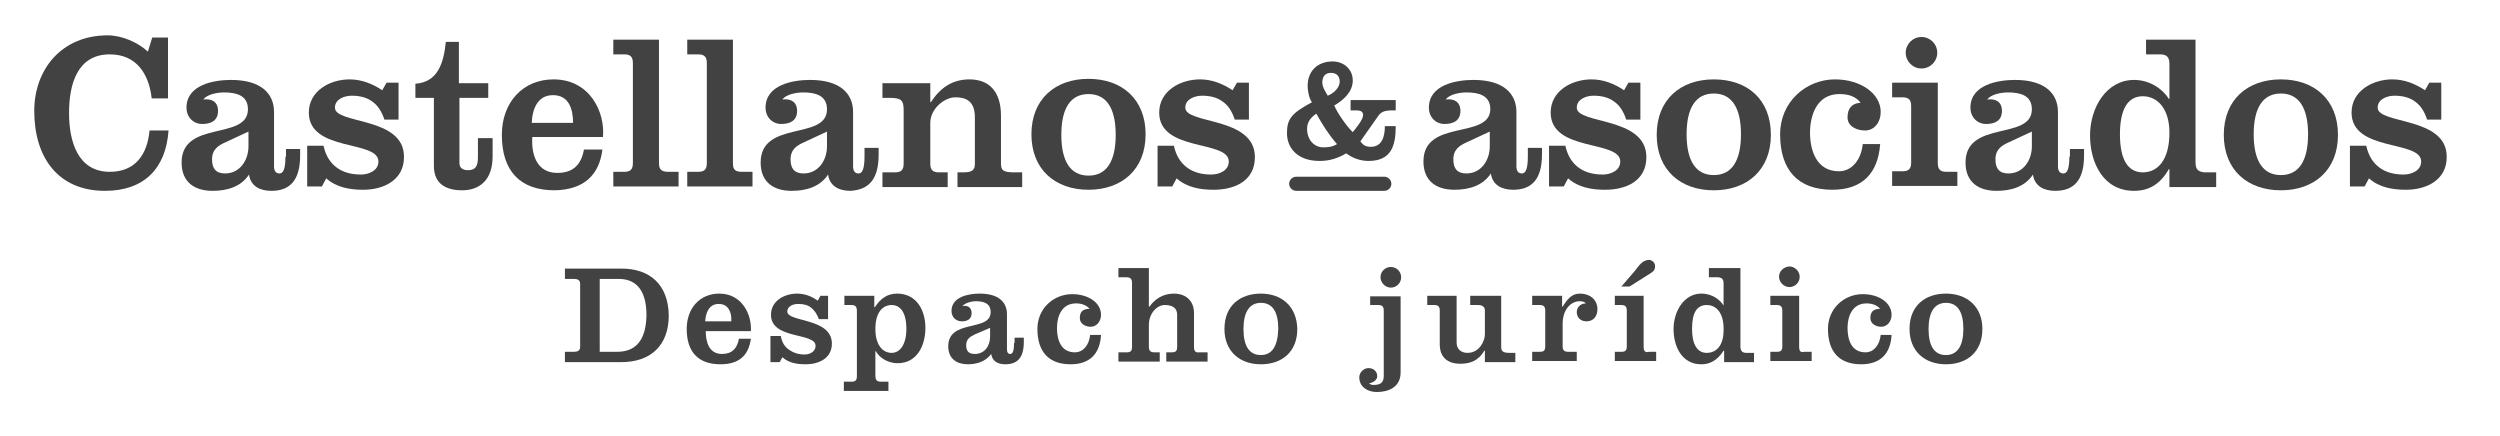
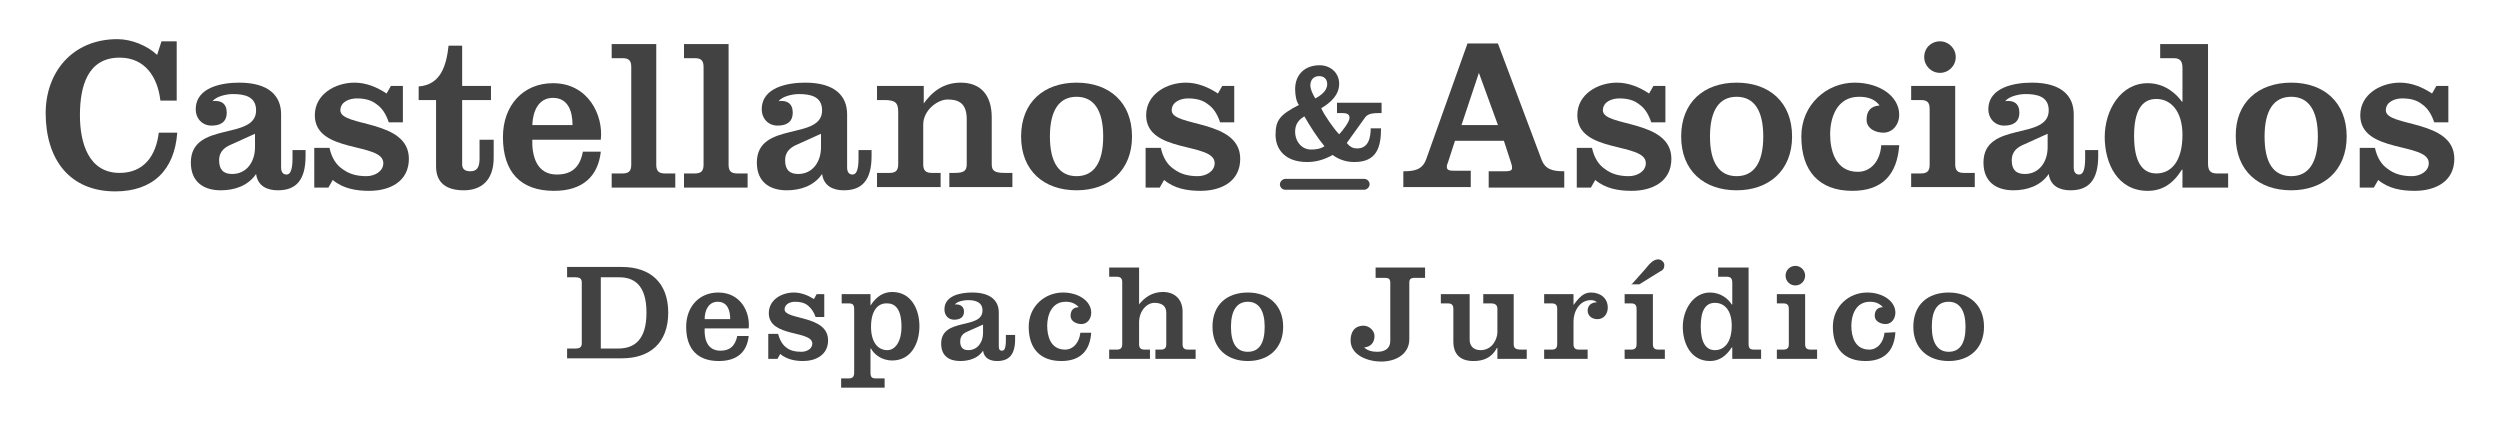
- <svg xmlns="http://www.w3.org/2000/svg" version="1.1" id="Capa_1" x="0px" y="0px" viewBox="-19 372.2 459.8 80.1" style="enable-background:new -19 372.2 459.8 80.1;" xml:space="preserve">
+ <svg xmlns="http://www.w3.org/2000/svg" version="1.1" id="Capa_1" x="0px" y="0px" viewBox="80 35.9 459.8 80.1" style="enable-background:new 80 35.9 459.8 80.1;" xml:space="preserve">
  <style type="text/css">
	.st0{fill:#424242;}
</style>
-   <path id="XMLID_9574_" class="st0" d="M1.2,403.8c-5.9,0-7.5-5.6-7.5-10.8c0-5.3,1.5-10.8,7.5-10.8c4.9,0,7.2,3.6,7.7,8.1h3v-11.2H9  l-0.8,2.6c-1.8-1.7-4.8-3-7.4-3c-8.5,0-13.5,6.3-13.5,13.9c0,8.7,4.5,14.7,13,14.7c7.1,0,11.2-4,11.7-11.1H8.5  C8.1,400.6,5.9,403.8,1.2,403.8z" />
-   <path id="XMLID_9577_" class="st0" d="M33.5,401c0,2.5-0.5,3.1-1.1,3.1c-0.6,0-1-0.4-1-1.3v-10c0-3.4-2.4-5.9-7.9-5.9  c-3.2,0-8.2,0.9-8.2,5.1c0,1.7,1.2,3,2.9,3c1.6,0,2.9-0.6,2.9-2.4c0-1.7-1.2-2.3-2.7-2.1c0.7-1,2.7-1.3,3.8-1.3  c2.2,0,4.4,0.5,4.4,3.1c0,5.8-12.2,1.9-12.2,9.8c0,3.7,2.5,5.2,5.7,5.2c2.6,0,5.2-0.7,6.7-3c0.3,2.2,2.1,3,4.1,3  c3.4,0,5.3-1.9,5.3-6.5v-1.2h-2.6V401z M26.7,399.1c0,2.6-1.6,5-4.3,5c-1.7,0-2.4-0.9-2.4-2.6c0-1.9,1.3-2.6,2.4-3.1l4.3-2V399.1z" />
-   <path id="XMLID_9578_" class="st0" d="M42.6,392c0-1.6,1.8-2.2,3.1-2.2c1.6,0,2.9,0.4,3.8,1.1c1,0.7,1.7,1.8,2.2,3.3h2.6v-6.8h-2.2  l-0.8,1.4c-1.8-1.2-3.8-2-6-2c-3.6,0-7.5,2.1-7.5,6.1c0,7.3,12.8,5,12.8,9c0,1.7-1.8,2.4-3.2,2.4c-1.8,0-3.3-0.4-4.5-1.3  c-1.2-0.9-2-2.2-2.4-4h-3v7.5h2.7l0.8-1.5c1.9,1.7,4.4,2.1,6.8,2.1c3.8,0,7.5-1.8,7.5-6C55.4,393.6,42.6,395.1,42.6,392z" />
-   <path id="XMLID_9579_" class="st0" d="M68.9,401.2c0,1.6-0.5,2.3-1.8,2.3c-1.1,0-1.6-0.5-1.6-1.3v-12h5.3v-2.7h-5.4v-7.6H63  c-0.4,3.8-1.4,7.4-5.6,7.7v2.6h3.4v12.5c0,3.3,2.2,4.5,5.2,4.5c3.2,0,5.6-1.9,5.6-6.2v-3.4h-2.7V401.2z" />
-   <path id="XMLID_9582_" class="st0" d="M91.8,399.7h-3.4c-0.5,2.8-2,4.3-4.9,4.3c-3.8,0-4.8-3.4-4.6-6.6h13  c0.4-4.6-2.4-10.6-9.1-10.6c-5.6,0-9.5,4.2-9.5,10.2c0,6.6,3.3,10.2,9.7,10.2C88.4,407.1,91.2,404.4,91.8,399.7z M82.7,389.7  c2.9,0,3.7,2.5,3.7,5.1h-7.6C78.9,392.2,79.9,389.7,82.7,389.7z" />
-   <path id="XMLID_9583_" class="st0" d="M102.2,402.2v-22.7h-8.4v2.7h2c1.1,0,1.6,0.4,1.6,1.6v18.4c0,1.2-0.5,1.6-1.6,1.6h-2v2.7h12  v-2.7h-1.9C102.7,403.8,102.2,403.4,102.2,402.2z" />
-   <path id="XMLID_9584_" class="st0" d="M115.8,402.2v-22.7h-8.4v2.7h2c1.1,0,1.6,0.4,1.6,1.6v18.4c0,1.2-0.5,1.6-1.6,1.6h-2v2.7h12  v-2.7h-1.9C116.2,403.8,115.8,403.4,115.8,402.2z" />
-   <path id="XMLID_9587_" class="st0" d="M142.6,400.6v-1.2H140v1.6c0,2.5-0.5,3.1-1.1,3.1c-0.6,0-1-0.4-1-1.3v-10  c0-3.4-2.4-5.9-7.9-5.9c-3.2,0-8.2,0.9-8.2,5.1c0,1.7,1.2,3,2.9,3c1.6,0,2.9-0.6,2.9-2.4c0-1.7-1.2-2.3-2.7-2.1  c0.7-1,2.7-1.3,3.8-1.3c2.2,0,4.4,0.5,4.4,3.1c0,5.8-12.2,1.9-12.2,9.8c0,3.7,2.5,5.2,5.7,5.2c2.6,0,5.2-0.7,6.7-3  c0.3,2.2,2.1,3,4.1,3C140.8,407.1,142.6,405.2,142.6,400.6z M133.1,399.1c0,2.6-1.6,5-4.3,5c-1.7,0-2.4-0.9-2.4-2.6  c0-1.9,1.3-2.6,2.4-3.1l4.3-2V399.1z" />
-   <path id="XMLID_9588_" class="st0" d="M159.3,386.8c-3.2,0-5.4,1.6-7.1,4.2h-0.1v-3.5h-8.8v2.7h1.3c2.1,0,2.6,0.4,2.6,2.2v9.9  c0,1.2-0.5,1.6-1.6,1.6h-2.3v2.7h12v-2.7h-1.6c-1.1,0-1.6-0.4-1.6-1.6v-7.5c0-2.6,2.6-4.7,4.6-4.7c2,0,3.6,0.7,3.6,3.7v8.5  c0,1.2-0.5,1.6-2.2,1.6h-1v2.7h11.9v-2.7h-1.5c-2,0-2.4-0.4-2.4-1.6v-8.8C165.1,389,162.9,386.8,159.3,386.8z" />
-   <path id="XMLID_9591_" class="st0" d="M181.2,407.1c6.1,0,10.5-3.7,10.5-10.2s-4.4-10.2-10.5-10.2c-6.1,0-10.5,3.7-10.5,10.2  S175.1,407.1,181.2,407.1z M181.2,389.5c3.3,0,5,2.6,5,7.5s-1.7,7.5-5,7.5c-3.3,0-5-2.6-5-7.5S177.9,389.5,181.2,389.5z" />
-   <path id="XMLID_9592_" class="st0" d="M211.8,401.1c0-7.5-12.8-6-12.8-9.1c0-1.6,1.8-2.2,3.1-2.2c1.6,0,2.9,0.4,3.8,1.1  c1,0.7,1.7,1.8,2.2,3.3h2.6v-6.8h-2.2l-0.8,1.4c-1.8-1.2-3.8-2-6-2c-3.6,0-7.5,2.1-7.5,6.1c0,7.3,12.8,5,12.8,9  c0,1.7-1.8,2.4-3.2,2.4c-1.8,0-3.3-0.4-4.5-1.3c-1.2-0.9-2-2.2-2.4-4h-3v7.5h2.7l0.8-1.5c1.9,1.7,4.4,2.1,6.8,2.1  C208.2,407.1,211.8,405.4,211.8,401.1z" />
-   <path id="XMLID_9595_" class="st0" d="M242.8,401.9c0,3.7,2.5,5.2,5.7,5.2c2.6,0,5.2-0.7,6.7-3c0.3,2.2,2.1,3,4.1,3  c3.4,0,5.3-1.9,5.3-6.5v-1.2h-2.6v1.6c0,2.5-0.5,3.1-1.1,3.1s-1-0.4-1-1.3v-10c0-3.4-2.4-5.9-7.9-5.9c-3.2,0-8.2,0.9-8.2,5.1  c0,1.7,1.2,3,2.9,3c1.6,0,2.9-0.6,2.9-2.4c0-1.7-1.2-2.3-2.7-2.1c0.7-1,2.7-1.3,3.8-1.3c2.2,0,4.4,0.5,4.4,3.1  C255,397.9,242.8,394,242.8,401.9z M255,399.1c0,2.6-1.6,5-4.3,5c-1.7,0-2.4-0.9-2.4-2.6c0-1.9,1.3-2.6,2.4-3.1l4.3-2V399.1z" />
-   <path id="XMLID_9596_" class="st0" d="M283.8,401.1c0-7.5-12.8-6-12.8-9.1c0-1.6,1.8-2.2,3.1-2.2c1.6,0,2.9,0.4,3.8,1.1  c1,0.7,1.7,1.8,2.2,3.3h2.6v-6.8h-2.2l-0.8,1.4c-1.8-1.2-3.8-2-6-2c-3.6,0-7.5,2.1-7.5,6.1c0,7.3,12.8,5,12.8,9  c0,1.7-1.8,2.4-3.2,2.4c-1.8,0-3.3-0.4-4.5-1.3c-1.2-0.9-2-2.2-2.4-4h-3v7.5h2.7l0.8-1.5c1.9,1.7,4.4,2.1,6.8,2.1  C280.2,407.1,283.8,405.4,283.8,401.1z" />
-   <path id="XMLID_9599_" class="st0" d="M296.2,386.8c-6.1,0-10.5,3.7-10.5,10.2s4.4,10.2,10.5,10.2c6.1,0,10.5-3.7,10.5-10.2  S302.4,386.8,296.2,386.8z M296.2,404.4c-3.3,0-5-2.6-5-7.5s1.7-7.5,5-7.5c3.3,0,5,2.6,5,7.5S299.5,404.4,296.2,404.4z" />
-   <path id="XMLID_9600_" class="st0" d="M308.4,396.9c0,6.6,3.3,10.2,9.6,10.2c5.5,0,8.4-3,8.8-8.4h-3.2c-0.3,2.9-2,5-4.4,5  c-4.2,0-5.3-4-5.3-7.1c0-3.1,1.2-7.1,5.4-7.1c1.6,0,3,0.4,3.9,1.6c-1.6,0.1-2.4,1-2.4,2.7c0,1.7,1.8,2.4,3.2,2.4  c1.8,0,2.9-1.6,2.9-3.4c0-3.4-3.7-6-8.4-6C313.2,386.8,308.4,390.9,308.4,396.9z" />
-   <path id="XMLID_9601_" class="st0" d="M331.5,381.9c0,1.6,1.3,2.9,2.9,2.9c1.6,0,2.9-1.3,2.9-2.9c0-1.6-1.3-2.9-2.9-2.9  C332.8,379,331.5,380.3,331.5,381.9z" />
-   <path id="XMLID_9602_" class="st0" d="M341,403.8h-2c-1.1,0-1.6-0.4-1.6-1.6v-14.8H329v2.7h1.9c1.1,0,1.6,0.4,1.6,1.6v10.4  c0,1.2-0.5,1.6-1.6,1.6H329v2.7H341V403.8z" />
-   <path id="XMLID_9605_" class="st0" d="M361.6,401c0,2.5-0.5,3.1-1.1,3.1s-1-0.4-1-1.3v-10c0-3.4-2.4-5.9-7.9-5.9  c-3.2,0-8.2,0.9-8.2,5.1c0,1.7,1.2,3,2.9,3c1.6,0,2.9-0.6,2.9-2.4c0-1.7-1.2-2.3-2.7-2.1c0.7-1,2.7-1.3,3.8-1.3  c2.2,0,4.4,0.5,4.4,3.1c0,5.8-12.2,1.9-12.2,9.8c0,3.7,2.5,5.2,5.7,5.2c2.6,0,5.2-0.7,6.7-3c0.3,2.2,2.1,3,4.1,3  c3.4,0,5.3-1.9,5.3-6.5v-1.2h-2.6V401z M354.7,399.1c0,2.6-1.6,5-4.3,5c-1.7,0-2.4-0.9-2.4-2.6c0-1.9,1.3-2.6,2.4-3.1l4.3-2V399.1z" />
-   <path id="XMLID_9608_" class="st0" d="M384.8,402v-22.5h-9.1v2.7h2.6c1.3,0,1.7,0.6,1.7,1.8v6.4h-0.1c-0.9-1.5-3.2-3.5-6.4-3.5  c-5.1,0-8.1,5.1-8.1,10.2c0,5,2.4,10.2,8.1,10.2c2.7,0,4.8-1.2,6.4-4h0.1v3.3h8.6v-2.7h-2.1C385.2,403.8,384.8,403.3,384.8,402z   M375.1,403.9c-2.7,0-4.2-2.3-4.2-7c0-4.7,1.5-7,4.2-7c2.7,0,4.9,2.3,4.9,6.7C380,401.7,377.8,403.9,375.1,403.9z" />
-   <path id="XMLID_9611_" class="st0" d="M400.5,386.8c-6.1,0-10.5,3.7-10.5,10.2s4.4,10.2,10.5,10.2c6.1,0,10.5-3.7,10.5-10.2  S406.6,386.8,400.5,386.8z M400.5,404.4c-3.3,0-5-2.6-5-7.5s1.7-7.5,5-7.5c3.3,0,5,2.6,5,7.5S403.8,404.4,400.5,404.4z" />
-   <path id="XMLID_9612_" class="st0" d="M418.3,392c0-1.6,1.8-2.2,3.1-2.2c1.6,0,2.9,0.4,3.8,1.1c1,0.7,1.7,1.8,2.2,3.3h2.6v-6.8h-2.2  l-0.8,1.4c-1.8-1.2-3.8-2-6-2c-3.6,0-7.5,2.1-7.5,6.1c0,7.3,12.8,5,12.8,9c0,1.7-1.8,2.4-3.2,2.4c-1.8,0-3.3-0.4-4.5-1.3  c-1.2-0.9-2-2.2-2.4-4h-3v7.5h2.7l0.8-1.5c1.9,1.7,4.4,2.1,6.8,2.1c3.8,0,7.5-1.8,7.5-6C431.1,393.6,418.3,395.1,418.3,392z" />
-   <path id="XMLID_9615_" class="st0" d="M217.7,396.7c0,2.6,1.8,5.1,6,5.1c1.7,0,3.2-0.4,4.9-1.4c1.2,0.9,2.6,1.4,4.1,1.4  c4.2,0,5-2.8,5-6.4h-2c0,1.7-0.4,3.8-2.6,3.8c-0.9,0-1.4-0.3-1.9-1l3.3-4.7c0.5-0.7,1.1-1,2.6-1h0.6v-1.9h-8.3v1.9h1  c1,0,1.3,0.3,1.3,0.9c0,0.8-1.4,2.5-1.9,3.1c-1-0.9-2.9-3.6-3.4-4.9c1.7-1,3.4-2.5,3.4-4.6c0-2.1-1.7-3.5-3.7-3.5  c-2.8,0-4.6,1.8-4.6,4.5c0,1,0.3,2.4,0.8,3C218.6,393,217.7,394,217.7,396.7z M225.8,385.6c1,0,1.6,0.6,1.6,1.6  c0,1.2-1.2,2.2-2.2,2.6c-0.4-0.7-1-1.6-1-2.4C224.2,386.3,224.7,385.6,225.8,385.6z M223.1,393.1c1.1,2,2.3,3.9,3.8,5.6  c-0.8,0.5-1.6,0.6-2.5,0.6c-1.8,0-3-1.5-3-3.4C221.4,394.6,222.1,393.8,223.1,393.1z" />
-   <path id="XMLID_9617_" class="st0" d="M219.4,404.7c-0.7,0-1.3,0.6-1.3,1.3s0.6,1.3,1.3,1.3h16.2c0.7,0,1.3-0.6,1.3-1.3  s-0.6-1.3-1.3-1.3H219.4z" />
-   <path id="XMLID_9620_" class="st0" d="M95.3,421.6H84.9v1.9h1.7c0.6,0,1.1,0.2,1.1,0.9V436c0,0.7-0.5,0.9-1.1,0.9h-1.7v1.9h10.4  c5.2,0,8.7-2.9,8.7-8.6C103.9,424.5,100.5,421.6,95.3,421.6z M94.5,436.9h-3.2v-13.4h3.5c2.8,0,5.1,1.6,5.1,6.7  C99.8,435.3,97.5,436.9,94.5,436.9z" />
-   <path id="XMLID_9623_" class="st0" d="M113.3,426.2c-3.6,0-6,2.7-6,6.5c0,4.2,2.1,6.5,6.2,6.5c3.5,0,5.2-1.7,5.6-4.7h-2.2  c-0.3,1.8-1.3,2.8-3.1,2.8c-2.4,0-3-2.2-3-4.2h8.3C119.3,430.1,117.5,426.2,113.3,426.2z M110.7,431.3c0.1-1.6,0.7-3.2,2.5-3.2  c1.8,0,2.4,1.6,2.3,3.2H110.7z" />
-   <path id="XMLID_9624_" class="st0" d="M125.8,429.5c0-1,1.1-1.4,2-1.4c1,0,1.8,0.2,2.4,0.7c0.6,0.5,1.1,1.2,1.4,2.1h1.7v-4.3h-1.4  l-0.5,0.9c-1.1-0.8-2.4-1.3-3.8-1.3c-2.3,0-4.8,1.3-4.8,3.9c0,4.6,8.2,3.2,8.2,5.7c0,1.1-1.1,1.6-2,1.6c-1.1,0-2.1-0.3-2.9-0.9  c-0.8-0.5-1.3-1.4-1.5-2.5h-1.9v4.8h1.7l0.5-0.9c1.2,1.1,2.8,1.3,4.3,1.3c2.4,0,4.8-1.1,4.8-3.8C134,430.6,125.8,431.5,125.8,429.5z  " />
-   <path id="XMLID_9627_" class="st0" d="M146,426.2c-1.7,0-3,0.8-4.1,2.5h-0.1v-2.1h-5.5v1.7h1.3c0.8,0,1,0.4,1,1.1v11.9  c0,0.8-0.2,1.1-1,1.1h-1.4v1.7h8.2v-1.7H143c-0.8,0-1-0.4-1-1.1v-4.5h0.1c0.5,1,2,2.2,4,2.2c3.6,0,5.1-3.3,5.1-6.5  S149.6,426.2,146,426.2z M145,437.1c-1.7,0-3-1.5-3-4.4c0-3,1.3-4.4,3-4.4c1.4,0,2.7,1.1,2.7,4.4C147.7,435.6,146.5,437.1,145,437.1  z" />
-   <path id="XMLID_9630_" class="st0" d="M167.5,435.3c0,1.6-0.3,2-0.7,2c-0.4,0-0.6-0.3-0.6-0.9V430c0-2.2-1.5-3.8-5-3.8  c-2.1,0-5.2,0.6-5.2,3.2c0,1.1,0.8,1.9,1.9,1.9c1,0,1.8-0.4,1.8-1.5c0-1.1-0.8-1.5-1.7-1.3c0.5-0.6,1.7-0.9,2.4-0.9  c1.4,0,2.8,0.3,2.8,2c0,3.7-7.8,1.2-7.8,6.3c0,2.3,1.6,3.3,3.6,3.3c1.6,0,3.3-0.5,4.3-1.9c0.2,1.4,1.3,1.9,2.6,1.9  c2.2,0,3.4-1.2,3.4-4.1v-0.8h-1.7V435.3z M163.1,434.1c0,1.7-1,3.2-2.8,3.2c-1.1,0-1.6-0.5-1.6-1.6c0-1.2,0.8-1.6,1.6-2l2.8-1.2  V434.1z" />
-   <path id="XMLID_9631_" class="st0" d="M179.6,430.7c0,1.1,1.1,1.6,2,1.6c1.1,0,1.9-1,1.9-2.2c0-2.2-2.3-3.8-5.3-3.8  c-3.4,0-6.4,2.6-6.4,6.4c0,4.2,2.1,6.5,6.1,6.5c3.5,0,5.4-1.9,5.6-5.4h-2c-0.2,1.9-1.3,3.2-2.8,3.2c-2.7,0-3.3-2.5-3.3-4.5  s0.8-4.5,3.5-4.5c1,0,1.9,0.3,2.5,1C180.1,429,179.6,429.6,179.6,430.7z" />
-   <path id="XMLID_9632_" class="st0" d="M200.6,436v-6.2c0-2.2-1.4-3.6-3.7-3.6c-2,0-3.5,1-4.5,2.4h-0.1v-7.1h-5.6v1.7h1.5  c0.7,0,1,0.3,1,1V436c0,0.8-0.3,1-1,1h-1.5v1.7h7.6v-1.7h-1c-0.7,0-1-0.3-1-1V432c0-2.3,1.6-3.7,2.9-3.7c1.4,0,2.3,0.5,2.3,1.8v5.9  c0,0.8-0.3,1-1,1h-1v1.7h7.6v-1.7h-1.5C200.9,437.1,200.6,436.8,200.6,436z" />
-   <path id="XMLID_9635_" class="st0" d="M212.9,426.2c-3.9,0-6.7,2.3-6.7,6.5c0,4.1,2.8,6.5,6.7,6.5c3.9,0,6.7-2.3,6.7-6.5  C219.5,428.6,216.8,426.2,212.9,426.2z M212.9,437.5c-2.1,0-3.2-1.6-3.2-4.8c0-3.1,1.1-4.8,3.2-4.8c2.1,0,3.2,1.6,3.2,4.8  C216,435.8,215,437.5,212.9,437.5z" />
-   <path id="XMLID_9636_" class="st0" d="M236.8,421.3c-1,0-1.9,0.8-1.9,1.9c0,1,0.9,1.9,1.9,1.9c1,0,1.9-0.8,1.9-1.9  C238.7,422.1,237.8,421.3,236.8,421.3z" />
-   <path id="XMLID_9637_" class="st0" d="M233,428.3h1.5c0.7,0,1,0.3,1,1v12.1c0,1.3-0.8,1.6-1.9,1.6c-0.3,0-0.6-0.1-0.8-0.3  c0.7-0.1,1.5-0.6,1.5-1.3c0-0.9-0.7-1.5-1.6-1.5c-0.9,0-1.7,0.8-1.7,1.7c0,1.8,1.6,2.7,3.2,2.7c2.2,0,4.4-0.9,4.4-3.6v-14H233V428.3  z" />
-   <path id="XMLID_9638_" class="st0" d="M257.1,436v-9.4h-5.7v1.7h1.4c0.8,0,1.3,0.3,1.3,1v4.4c0,1.2-1,3.4-3.2,3.4  c-1.3,0-2-0.8-2-1.9v-8.6h-5.4v1.7h1.3c0.7,0,1,0.3,1,1v6.2c0,2.4,1.4,3.6,3.8,3.6c1.7,0,3.3-0.5,4.4-2.4h0.1v2.1h5.6v-1.7h-1  C257.4,437.1,257.1,436.8,257.1,436z" />
-   <path id="XMLID_9639_" class="st0" d="M271.6,426.2c-1.4,0-2.2,0.8-3.2,2.4h-0.1v-2h-5.5v1.7h1.4c0.7,0,1,0.3,1,1v6.6  c0,0.8-0.3,1-1,1h-1.4v1.7h8.2v-1.7h-1.6c-0.7,0-1-0.3-1-1v-4.3c0-1.9,1.1-4,3.2-4c0.4,0,0.8,0.1,1.1,0.4c-0.9,0-1.7,0.6-1.7,1.6  c0,1.1,0.8,1.7,1.8,1.7c1.3,0,2-1,2-2.2C274.8,427.2,273.3,426.2,271.6,426.2z" />
-   <path id="XMLID_9640_" class="st0" d="M283.3,436v-9.4H278v1.7h1.2c0.7,0,1,0.3,1,1v6.6c0,0.8-0.3,1-1,1H278v1.7h7.6v-1.7h-1.3  C283.6,437.1,283.3,436.8,283.3,436z" />
-   <path id="XMLID_9641_" class="st0" d="M281.7,422l-2.5,2.9h1.5l3.8-2.4c0.6-0.4,0.9-0.6,0.9-1.4c0-0.6-0.6-1.1-1.1-1.1  C283.1,420,282.4,421.1,281.7,422z" />
-   <path id="XMLID_9644_" class="st0" d="M301.1,435.9v-14.4h-5.8v1.7h1.6c0.8,0,1.1,0.4,1.1,1.1v4.1H298c-0.6-1-2-2.2-4.1-2.2  c-3.2,0-5.1,3.3-5.1,6.5s1.5,6.5,5.1,6.5c1.7,0,3-0.8,4.1-2.5h0.1v2.1h5.5v-1.7h-1.4C301.4,437.1,301.1,436.7,301.1,435.9z   M294.9,437.1c-1.7,0-2.7-1.5-2.7-4.4c0-3,0.9-4.4,2.7-4.4s3.1,1.5,3.1,4.3C298.1,435.7,296.7,437.1,294.9,437.1z" />
-   <path id="XMLID_9645_" class="st0" d="M308.2,423.1c0,1,0.9,1.9,1.9,1.9c1,0,1.9-0.8,1.9-1.9c0-1-0.9-1.9-1.9-1.9  C309,421.3,308.2,422.1,308.2,423.1z" />
-   <path id="XMLID_9646_" class="st0" d="M311.9,436v-9.4h-5.3v1.7h1.2c0.7,0,1,0.3,1,1v6.6c0,0.8-0.3,1-1,1h-1.2v1.7h7.6v-1.7h-1.3  C312.2,437.1,311.9,436.8,311.9,436z" />
-   <path id="XMLID_9647_" class="st0" d="M325,430.7c0,1.1,1.1,1.6,2,1.6c1.1,0,1.9-1,1.9-2.2c0-2.2-2.3-3.8-5.3-3.8  c-3.4,0-6.4,2.6-6.4,6.4c0,4.2,2.1,6.5,6.1,6.5c3.5,0,5.4-1.9,5.6-5.4h-2c-0.2,1.9-1.3,3.2-2.8,3.2c-2.7,0-3.3-2.5-3.3-4.5  s0.8-4.5,3.5-4.5c1,0,1.9,0.3,2.5,1C325.5,429,325,429.6,325,430.7z" />
-   <path id="XMLID_9650_" class="st0" d="M338.9,426.2c-3.9,0-6.7,2.3-6.7,6.5c0,4.1,2.8,6.5,6.7,6.5c3.9,0,6.7-2.3,6.7-6.5  C345.6,428.6,342.8,426.2,338.9,426.2z M338.9,437.5c-2.1,0-3.2-1.6-3.2-4.8c0-3.1,1.1-4.8,3.2-4.8c2.1,0,3.2,1.6,3.2,4.8  C342.1,435.8,341,437.5,338.9,437.5z" />
+   <g id="XMLID_157_">
+     <g id="XMLID_518_">
+       <path id="XMLID_519_" class="st0" d="M109.7,43.5h2.8v10.9l-3,0c-0.5-4.3-2.8-7.9-7.5-7.9c-5.9,0-7.3,5.3-7.3,10.6    c0,5.1,1.6,10.6,7.3,10.6c4.5,0,6.7-3.2,7.2-7.4h3.4c-0.5,6.9-4.5,10.8-11.4,10.8c-8.4,0-12.8-5.9-12.8-14.4    c0-7.5,4.9-13.6,13.2-13.6c2.6,0,5.5,1.2,7.3,2.9L109.7,43.5z" />
+       <path id="XMLID_521_" class="st0" d="M136.2,63.4v1.2c0,4.5-1.8,6.3-5.1,6.3c-2,0-3.7-0.8-4-3c-1.5,2.2-4,3-6.5,3    c-3.1,0-5.5-1.5-5.5-5.1c0-7.7,12-4,12-9.6c0-2.6-2.2-3-4.3-3c-1.1,0-3,0.4-3.7,1.3c1.5-0.2,2.6,0.4,2.6,2.1    c0,1.8-1.2,2.4-2.8,2.4c-1.7,0-2.9-1.3-2.9-3c0-4.1,4.9-4.9,8-4.9c5.4,0,7.7,2.4,7.7,5.8v9.8c0,0.9,0.4,1.3,1,1.3    c0.6,0,1.1-0.6,1.1-3v-1.5H136.2z M126.9,60.5l-4.2,1.9c-1.2,0.5-2.4,1.2-2.4,3c0,1.7,0.8,2.5,2.4,2.5c2.7,0,4.2-2.3,4.2-4.9V60.5    z" />
+       <path id="XMLID_524_" class="st0" d="M140.6,63.1c0.4,1.8,1.2,3.1,2.4,3.9c1.2,0.9,2.6,1.3,4.4,1.3c1.4,0,3.1-0.8,3.1-2.4    c0-3.9-12.6-1.7-12.6-8.8c0-3.9,3.8-6,7.3-6c2.1,0,4.1,0.8,5.9,2l0.8-1.4h2.2v6.7h-2.6c-0.5-1.5-1.2-2.6-2.2-3.3    c-1-0.8-2.2-1.1-3.7-1.1c-1.3,0-3,0.6-3,2.2c0,3.1,12.6,1.6,12.6,8.9c0,4.2-3.5,5.9-7.3,5.9c-2.4,0-4.8-0.4-6.7-2l-0.8,1.4h-2.6    v-7.3H140.6z" />
+       <path id="XMLID_526_" class="st0" d="M157,54.3v-2.5c4.1-0.3,5.1-3.9,5.5-7.5h2.5v7.4h5.3v2.6H165v11.8c0,0.8,0.4,1.3,1.5,1.3    c1.2,0,1.7-0.7,1.7-2.3v-3.5h2.6v3.3c0,4.2-2.3,6-5.5,6c-3,0-5.1-1.2-5.1-4.4l0-12.2H157z" />
+       <path id="XMLID_528_" class="st0" d="M177.9,61.5c-0.1,3.1,0.8,6.5,4.5,6.5c2.9,0,4.3-1.5,4.8-4.2h3.3c-0.5,4.5-3.3,7.2-8.6,7.2    c-6.2,0-9.4-3.5-9.4-9.9c0-5.8,3.7-9.9,9.2-9.9c6.5,0,9.3,5.9,8.8,10.4H177.9z M185.3,58.9c0-2.5-0.8-5-3.6-5    c-2.7,0-3.7,2.5-3.8,5H185.3z" />
+       <path id="XMLID_531_" class="st0" d="M192.5,70.4v-2.6h2c1.1,0,1.6-0.4,1.6-1.6v-18c0-1.2-0.5-1.6-1.6-1.6h-2v-2.6h8.2v22.2    c0,1.2,0.5,1.6,1.6,1.6h1.9v2.6H192.5z" />
+       <path id="XMLID_533_" class="st0" d="M205.8,70.4v-2.6h2c1.1,0,1.6-0.4,1.6-1.6v-18c0-1.2-0.5-1.6-1.6-1.6h-2v-2.6l8.2,0l0,22.2    c0,1.2,0.5,1.6,1.6,1.6h1.9v2.6L205.8,70.4z" />
+       <path id="XMLID_535_" class="st0" d="M240.3,63.4v1.2c0,4.5-1.8,6.3-5.1,6.3c-2,0-3.7-0.8-4-3c-1.5,2.2-4,3-6.5,3    c-3.1,0-5.5-1.5-5.5-5.1c0-7.7,12-4,12-9.6c0-2.6-2.2-3-4.3-3c-1.1,0-3,0.4-3.7,1.3c1.5-0.2,2.6,0.4,2.6,2.1    c0,1.8-1.2,2.4-2.8,2.4c-1.7,0-2.9-1.3-2.9-3c0-4.1,4.9-4.9,8-4.9c5.4,0,7.7,2.4,7.7,5.8v9.8c0,0.9,0.4,1.3,1,1.3    c0.6,0,1.1-0.6,1.1-3v-1.5H240.3z M231,60.5l-4.2,1.9c-1.2,0.5-2.4,1.2-2.4,3c0,1.7,0.8,2.5,2.4,2.5c2.7,0,4.2-2.3,4.2-4.9V60.5z" />
+       <path id="XMLID_540_" class="st0" d="M249.7,55.2L249.7,55.2c1.7-2.5,3.9-4.1,7-4.1c3.5,0,5.7,2.1,5.7,6.4v8.6    c0,1.2,0.5,1.6,2.4,1.6h1.4v2.6l-11.6,0v-2.6h1c1.7,0,2.2-0.4,2.2-1.6v-8.3c0-3-1.6-3.6-3.5-3.6c-1.9,0-4.5,2-4.5,4.6l0,7.3    c0,1.2,0.5,1.6,1.6,1.6h1.6v2.6h-11.7v-2.6h2.3c1.1,0,1.6-0.4,1.6-1.6v-9.6c0-1.7-0.5-2.2-2.6-2.2h-1.3v-2.6h8.6V55.2z" />
+       <path id="XMLID_542_" class="st0" d="M278,51.1c6,0,10.2,3.6,10.2,9.9c0,6.3-4.3,9.9-10.2,9.9c-6,0-10.2-3.6-10.2-9.9    C267.8,54.7,272,51.1,278,51.1z M278,68.3c3.2,0,4.9-2.5,4.9-7.3s-1.7-7.3-4.9-7.3c-3.2,0-4.9,2.5-4.9,7.3S274.8,68.3,278,68.3z" />
+       <path id="XMLID_547_" class="st0" d="M293.5,63.1c0.4,1.8,1.2,3.1,2.4,3.9c1.2,0.9,2.6,1.3,4.4,1.3c1.4,0,3.1-0.8,3.1-2.4    c0-3.9-12.6-1.7-12.6-8.8c0-3.9,3.8-6,7.3-6c2.1,0,4.1,0.8,5.9,2l0.8-1.4h2.2v6.7h-2.6c-0.5-1.5-1.2-2.6-2.2-3.3    c-1-0.8-2.2-1.1-3.7-1.1c-1.3,0-3,0.6-3,2.2c0,3.1,12.6,1.6,12.6,8.9c0,4.2-3.5,5.9-7.3,5.9c-2.4,0-4.8-0.4-6.7-2l-0.8,1.4h-2.6    v-7.3H293.5z" />
+       <path id="XMLID_549_" class="st0" d="M338.1,70.4v-3c2.1,0,3.5-0.3,4.2-2.2l7.6-21.3h5.6l8,21.3c0.7,1.9,2.1,2.2,4.2,2.2v3    l-13.9,0v-3h3.1c0.9,0,1.2-0.2,1.2-0.6c0-0.4-0.1-0.7-0.2-1l-1.3-4h-9l-1.3,4c-0.1,0.2-0.2,0.5-0.2,0.8c0,0.6,0.5,0.7,1.3,0.7h3.1    v3H338.1z M355.5,58.9l-3.5-9.6H352l-3.2,9.6L355.5,58.9z" />
+       <path id="XMLID_552_" class="st0" d="M372.8,63.1c0.4,1.8,1.2,3.1,2.4,3.9c1.2,0.9,2.6,1.3,4.4,1.3c1.4,0,3.1-0.8,3.1-2.4    c0-3.9-12.6-1.7-12.6-8.8c0-3.9,3.8-6,7.3-6c2.1,0,4.1,0.8,5.9,2l0.8-1.4h2.2v6.7h-2.6c-0.5-1.5-1.2-2.6-2.2-3.3    c-1-0.8-2.2-1.1-3.7-1.1c-1.3,0-3,0.6-3,2.2c0,3.1,12.6,1.6,12.6,8.9c0,4.2-3.5,5.9-7.3,5.9c-2.4,0-4.8-0.4-6.7-2l-0.8,1.4h-2.6    v-7.3L372.8,63.1z" />
+       <path id="XMLID_554_" class="st0" d="M399.4,51.1c6,0,10.2,3.6,10.2,9.9c0,6.3-4.3,9.9-10.2,9.9c-6,0-10.2-3.6-10.2-9.9    C389.2,54.7,393.4,51.1,399.4,51.1z M399.4,68.3c3.2,0,4.9-2.5,4.9-7.3s-1.7-7.3-4.9-7.3c-3.2,0-4.9,2.5-4.9,7.3    S396.2,68.3,399.4,68.3z" />
+       <path id="XMLID_559_" class="st0" d="M429.3,62.7c-0.4,5.3-3.1,8.3-8.6,8.3c-6.1,0-9.4-3.6-9.4-10c0-5.9,4.7-9.9,9.8-9.9    c4.6,0,8.2,2.5,8.2,5.9c0,1.8-1.2,3.3-2.9,3.3c-1.4,0-3.1-0.7-3.1-2.4c0-1.6,0.8-2.5,2.4-2.6c-0.9-1.2-2.2-1.6-3.8-1.6    c-4.1,0-5.3,3.9-5.3,6.9c0,3,1,6.9,5.1,6.9c2.4,0,4.1-2,4.3-4.9H429.3z" />
+       <path id="XMLID_563_" class="st0" d="M431.5,70.4v-2.6h1.8c1.1,0,1.6-0.4,1.6-1.6V55.9c0-1.2-0.5-1.6-1.6-1.6h-1.8v-2.6l8.1,0    v14.4c0,1.2,0.5,1.6,1.6,1.6l2,0v2.6H431.5z M436.8,43.5c1.6,0,2.9,1.3,2.9,2.9c0,1.6-1.3,2.9-2.9,2.9c-1.6,0-2.9-1.3-2.9-2.9    C433.9,44.7,435.2,43.5,436.8,43.5z" />
+       <path id="XMLID_566_" class="st0" d="M465.9,63.4v1.2c0,4.5-1.8,6.3-5.1,6.3c-2,0-3.7-0.8-4-3c-1.5,2.2-4,3-6.5,3    c-3.1,0-5.5-1.5-5.5-5.1c0-7.7,12-4,12-9.6c0-2.6-2.2-3-4.3-3c-1.1,0-3,0.4-3.7,1.3c1.5-0.2,2.6,0.4,2.6,2.1    c0,1.8-1.2,2.4-2.8,2.4c-1.7,0-2.9-1.3-2.9-3c0-4.1,4.9-4.9,8-4.9c5.4,0,7.7,2.4,7.7,5.8v9.8c0,0.9,0.4,1.3,1,1.3    c0.6,0,1.1-0.6,1.1-3v-1.5H465.9z M456.6,60.5l-4.2,1.9c-1.2,0.5-2.4,1.2-2.4,3c0,1.7,0.8,2.5,2.4,2.5c2.7,0,4.2-2.3,4.2-4.9V60.5    z" />
+       <path id="XMLID_571_" class="st0" d="M481.3,67.1L481.3,67.1c-1.7,2.7-3.7,3.9-6.3,3.9c-5.5,0-7.9-5-7.9-9.9s2.9-9.9,7.9-9.9    c3.2,0,5.3,2,6.3,3.4h0.1v-6.2c0-1.2-0.4-1.8-1.6-1.8h-2.5v-2.6h8.8v22c0,1.2,0.4,1.8,1.6,1.8h2.1v2.6h-8.4V67.1z M476.6,67.8    c2.7,0,4.8-2.2,4.8-7.1c0-4.3-2.1-6.6-4.8-6.6c-2.7,0-4.1,2.2-4.1,6.8S473.9,67.8,476.6,67.8z" />
+       <path id="XMLID_575_" class="st0" d="M501.4,51.1c6,0,10.2,3.6,10.2,9.9c0,6.3-4.3,9.9-10.2,9.9c-6,0-10.2-3.6-10.2-9.9    C491.1,54.7,495.4,51.1,501.4,51.1z M501.4,68.3c3.2,0,4.9-2.5,4.9-7.3s-1.7-7.3-4.9-7.3c-3.2,0-4.9,2.5-4.9,7.3    S498.1,68.3,501.4,68.3z" />
+       <path id="XMLID_579_" class="st0" d="M516.8,63.1c0.4,1.8,1.2,3.1,2.4,3.9c1.2,0.9,2.6,1.3,4.4,1.3c1.4,0,3.1-0.8,3.1-2.4    c0-3.9-12.6-1.7-12.6-8.8c0-3.9,3.8-6,7.3-6c2.1,0,4.1,0.8,5.9,2l0.8-1.4h2.2v6.7h-2.6c-0.5-1.5-1.2-2.6-2.2-3.3    c-1-0.8-2.2-1.1-3.7-1.1c-1.3,0-3,0.6-3,2.2c0,3.1,12.6,1.6,12.6,8.9c0,4.2-3.5,5.9-7.3,5.9c-2.4,0-4.8-0.4-6.7-2l-0.8,1.4h-2.6    v-7.3H516.8z" />
+     </g>
+     <g id="XMLID_588_">
+       <g>
+         <path id="XMLID_30_" class="st0" d="M326,54.8h8.1v1.9h-0.6c-1.5,0-2.1,0.3-2.5,0.9l-3.3,4.6c0.5,0.6,1,1,1.9,1     c2.1,0,2.5-2,2.5-3.7h1.9c0,3.5-0.8,6.2-4.9,6.2c-1.4,0-2.8-0.4-4-1.3c-1.6,0.9-3.1,1.3-4.7,1.3c-4.1,0-5.8-2.4-5.8-5     c0-2.7,0.8-3.7,4.3-5.5c-0.5-0.6-0.7-1.9-0.7-2.9c0-2.7,1.8-4.4,4.5-4.4c2,0,3.6,1.4,3.6,3.4c0,2.1-1.6,3.5-3.3,4.5     c0.5,1.2,2.4,3.9,3.3,4.8c0.6-0.6,1.9-2.3,1.9-3c0-0.6-0.3-0.9-1.3-0.9h-1V54.8z M321.1,63.4c0.9,0,1.7-0.1,2.5-0.6     c-1.4-1.7-2.6-3.6-3.7-5.5c-1,0.6-1.7,1.4-1.7,2.8C318.2,61.9,319.4,63.4,321.1,63.4z M324.1,51.4c0-1-0.6-1.5-1.5-1.5     c-1,0-1.6,0.7-1.6,1.7c0,0.8,0.5,1.7,0.9,2.4C322.9,53.5,324.1,52.6,324.1,51.4z" />
+       </g>
+     </g>
+     <g id="XMLID_595_">
+       <path id="XMLID_597_" class="st0" d="M330.9,70.8h-14.5c-0.6,0-1-0.5-1-1s0.5-1,1-1h14.5c0.6,0,1,0.5,1,1S331.4,70.8,330.9,70.8z" />
+     </g>
+     <g id="XMLID_852_">
+       <g>
+         <path id="XMLID_333_" class="st0" d="M184.3,100h1.6c0.6,0,1.1-0.2,1.1-0.9V87.8c0-0.7-0.5-0.9-1.1-0.9l-1.6,0v-1.9l10.1,0     c5.1,0,8.5,2.8,8.5,8.4c0,5.6-3.4,8.4-8.5,8.4h-10.1L184.3,100z M190.6,100h3.1c2.9,0,5.2-1.5,5.2-6.6s-2.3-6.5-5-6.5h-3.4V100z" />
+         <path id="XMLID_330_" class="st0" d="M209.6,96.3c-0.1,2,0.5,4.1,2.9,4.1c1.8,0,2.7-0.9,3.1-2.7h2.1c-0.3,2.9-2.1,4.6-5.5,4.6     c-3.9,0-6-2.2-6-6.3c0-3.7,2.4-6.3,5.9-6.3c4.2,0,5.9,3.7,5.6,6.6L209.6,96.3z M214.3,94.6c0-1.6-0.5-3.2-2.3-3.2     c-1.7,0-2.4,1.6-2.4,3.2H214.3z" />
+         <path id="XMLID_328_" class="st0" d="M223.1,97.3c0.3,1.1,0.8,2,1.5,2.5c0.7,0.6,1.7,0.8,2.8,0.8c0.9,0,2-0.5,2-1.5     c0-2.5-8-1.1-8-5.6c0-2.5,2.4-3.8,4.6-3.8c1.3,0,2.6,0.5,3.7,1.2l0.5-0.9h1.4v4.2H230c-0.3-0.9-0.8-1.6-1.4-2.1     c-0.6-0.5-1.4-0.7-2.4-0.7c-0.8,0-1.9,0.4-1.9,1.4c0,2,8,1,8,5.7c0,2.7-2.3,3.8-4.6,3.8c-1.5,0-3-0.3-4.2-1.3l-0.5,0.9h-1.7v-4.6     H223.1z" />
+         <path id="XMLID_325_" class="st0" d="M240.1,92.1L240.1,92.1c1.1-1.7,2.4-2.5,4-2.5c3.5,0,5,3.2,5,6.3s-1.5,6.3-5,6.3     c-2,0-3.4-1.2-3.9-2.2h-0.1v4.4c0,0.8,0.2,1.1,1,1.1h1.6v1.7h-8v-1.7h1.4c0.8,0,1-0.4,1-1.1V92.8c0-0.8-0.2-1.1-1-1.1h-1.3V90     h5.3V92.1z M240.2,96c0,2.9,1.3,4.3,3,4.3c1.4,0,2.6-1.5,2.6-4.3c0-3.3-1.2-4.3-2.6-4.3C241.4,91.6,240.2,93.1,240.2,96z" />
+         <path id="XMLID_322_" class="st0" d="M266.7,97.5v0.8c0,2.8-1.1,4-3.3,4c-1.3,0-2.4-0.5-2.6-1.9c-0.9,1.4-2.6,1.9-4.2,1.9     c-2,0-3.5-0.9-3.5-3.2c0-4.9,7.6-2.5,7.6-6.1c0-1.6-1.4-1.9-2.7-1.9c-0.7,0-1.9,0.2-2.4,0.8c0.9-0.1,1.7,0.3,1.7,1.3     c0,1.1-0.8,1.5-1.8,1.5c-1.1,0-1.8-0.8-1.8-1.9c0-2.6,3.1-3.1,5.1-3.1c3.4,0,4.9,1.5,4.9,3.7v6.2c0,0.6,0.2,0.8,0.6,0.8     c0.4,0,0.7-0.4,0.7-1.9v-1H266.7z M260.8,95.6l-2.7,1.2c-0.7,0.3-1.5,0.7-1.5,1.9c0,1.1,0.5,1.6,1.5,1.6c1.7,0,2.7-1.5,2.7-3.1     V95.6z" />
+         <path id="XMLID_320_" class="st0" d="M280.7,97c-0.2,3.4-2,5.3-5.5,5.3c-3.9,0-6-2.3-6-6.3c0-3.8,3-6.3,6.3-6.3     c2.9,0,5.2,1.6,5.2,3.7c0,1.1-0.7,2.1-1.8,2.1c-0.9,0-2-0.5-2-1.5c0-1,0.5-1.6,1.5-1.6c-0.6-0.7-1.4-1-2.4-1     c-2.6,0-3.4,2.5-3.4,4.4c0,1.9,0.6,4.4,3.3,4.4c1.5,0,2.6-1.3,2.8-3.1H280.7z" />
+         <path id="XMLID_318_" class="st0" d="M289.4,92L289.4,92c1.1-1.4,2.5-2.4,4.5-2.4c2.2,0,3.6,1.4,3.6,3.6l0,6c0,0.7,0.3,1,1,1h1.4     v1.7h-7.4v-1.7h1c0.7,0,1-0.3,1-1l0-5.8c0-1.3-0.9-1.8-2.2-1.8c-1.3,0-2.8,1.4-2.8,3.6v4c0,0.7,0.3,1,1,1h1v1.7h-7.5v-1.7h1.4     c0.7,0,1-0.3,1-1V87.8c0-0.7-0.3-1-1-1h-1.4v-1.7l5.5,0V92z" />
+         <path id="XMLID_315_" class="st0" d="M309.5,89.7c3.8,0,6.5,2.3,6.5,6.3c0,4-2.7,6.3-6.5,6.3S303,100,303,96     C303,91.9,305.7,89.7,309.5,89.7z M309.5,100.6c2.1,0,3.1-1.6,3.1-4.6c0-3-1.1-4.6-3.1-4.6s-3.1,1.6-3.1,4.6     C306.4,99,307.4,100.6,309.5,100.6z" />
+         <path id="XMLID_313_" class="st0" d="M340.2,87c-0.8,0-1,0.3-1,0.9v10.4c0,2.6-2.3,4.1-5.2,4.1c-2.3,0-5.6-1.1-5.6-3.9     c0-1.5,0.7-2.7,2.4-2.7c1,0,2,0.9,2,1.9c0,1.2-0.7,2-1.9,2.1c0.6,0.6,1.5,0.8,2.4,0.8c1.4,0,2.4-0.6,2.4-2V87.9     c0-0.7-0.3-0.9-1-0.9h-1.7v-1.9l9.1,0V87H340.2z" />
+         <path id="XMLID_311_" class="st0" d="M355.4,101.9v-2h-0.1c-1,1.9-2.6,2.4-4.3,2.4c-2.4,0-3.7-1.2-3.7-3.6v-6c0-0.7-0.3-1-1-1     h-1.3V90h5.3v8.4c0,1.1,0.7,1.9,2,1.9c2.2,0,3.1-2.1,3.1-3.3v-4.3c0-0.7-0.4-1-1.2-1h-1.4V90h5.6v9.2c0,0.7,0.3,1,1.4,1h1v1.7     H355.4z" />
+         <path id="XMLID_309_" class="st0" d="M369.4,92L369.4,92c1.1-1.5,1.9-2.3,3.2-2.3c1.6,0,3.1,0.9,3.1,2.8c0,1.1-0.7,2.1-1.9,2.1     c-1,0-1.8-0.6-1.8-1.6c0-1,0.8-1.5,1.7-1.5c-0.3-0.3-0.7-0.4-1.1-0.4c-2.1,0-3.2,2.1-3.2,3.9v4.2c0,0.7,0.3,1,1,1h1.6v1.7l-8,0     v-1.7h1.4c0.7,0,1-0.3,1-1v-6.5c0-0.7-0.3-1-1-1H364V90h5.4V92z" />
+         <path id="XMLID_306_" class="st0" d="M378.8,101.9v-1.7h1.2c0.7,0,1-0.3,1-1v-6.5c0-0.7-0.3-1-1-1h-1.2V90h5.2v9.2     c0,0.7,0.3,1,1,1h1.2v1.7H378.8z M380,88.3l2.5-2.8c0.7-0.8,1.4-1.9,2.5-1.9c0.5,0,1.1,0.5,1.1,1c0,0.8-0.3,1-0.9,1.3l-3.7,2.3     H380z" />
+         <path id="XMLID_303_" class="st0" d="M398.5,99.8L398.5,99.8c-1.1,1.7-2.4,2.5-4,2.5c-3.5,0-5-3.2-5-6.3c0-3.1,1.9-6.3,5-6.3     c2,0,3.4,1.2,4,2.2h0.1v-4c0-0.8-0.3-1.1-1-1.1h-1.6v-1.7h5.6v14c0,0.8,0.2,1.1,1,1.1h1.3v1.7h-5.3V99.8z M395.4,100.3     c1.7,0,3.1-1.4,3.1-4.5c0-2.8-1.3-4.2-3.1-4.2c-1.7,0-2.6,1.4-2.6,4.3S393.7,100.3,395.4,100.3z" />
+         <path id="XMLID_300_" class="st0" d="M406.8,101.9v-1.7h1.2c0.7,0,1-0.3,1-1v-6.5c0-0.7-0.3-1-1-1h-1.2V90h5.2v9.2     c0,0.7,0.3,1,1,1h1.2v1.7H406.8z M410.2,84.8c1,0,1.8,0.8,1.8,1.8c0,1-0.8,1.8-1.8,1.8c-1,0-1.8-0.8-1.8-1.8     C408.4,85.6,409.2,84.8,410.2,84.8z" />
+         <path id="XMLID_298_" class="st0" d="M428.6,97c-0.2,3.4-2,5.3-5.5,5.3c-3.9,0-6-2.3-6-6.3c0-3.8,3-6.3,6.3-6.3     c2.9,0,5.2,1.6,5.2,3.7c0,1.1-0.7,2.1-1.8,2.1c-0.9,0-2-0.5-2-1.5c0-1,0.5-1.6,1.5-1.6c-0.6-0.7-1.4-1-2.4-1     c-2.6,0-3.4,2.5-3.4,4.4c0,1.9,0.6,4.4,3.3,4.4c1.5,0,2.6-1.3,2.8-3.1L428.6,97z" />
+         <path id="XMLID_295_" class="st0" d="M438.4,89.7c3.8,0,6.5,2.3,6.5,6.3c0,4-2.7,6.3-6.5,6.3c-3.8,0-6.5-2.3-6.5-6.3     C431.9,91.9,434.6,89.7,438.4,89.7z M438.4,100.6c2.1,0,3.1-1.6,3.1-4.6c0-3-1.1-4.6-3.1-4.6c-2.1,0-3.1,1.6-3.1,4.6     C435.3,99,436.4,100.6,438.4,100.6z" />
+       </g>
+     </g>
+   </g>
</svg>
